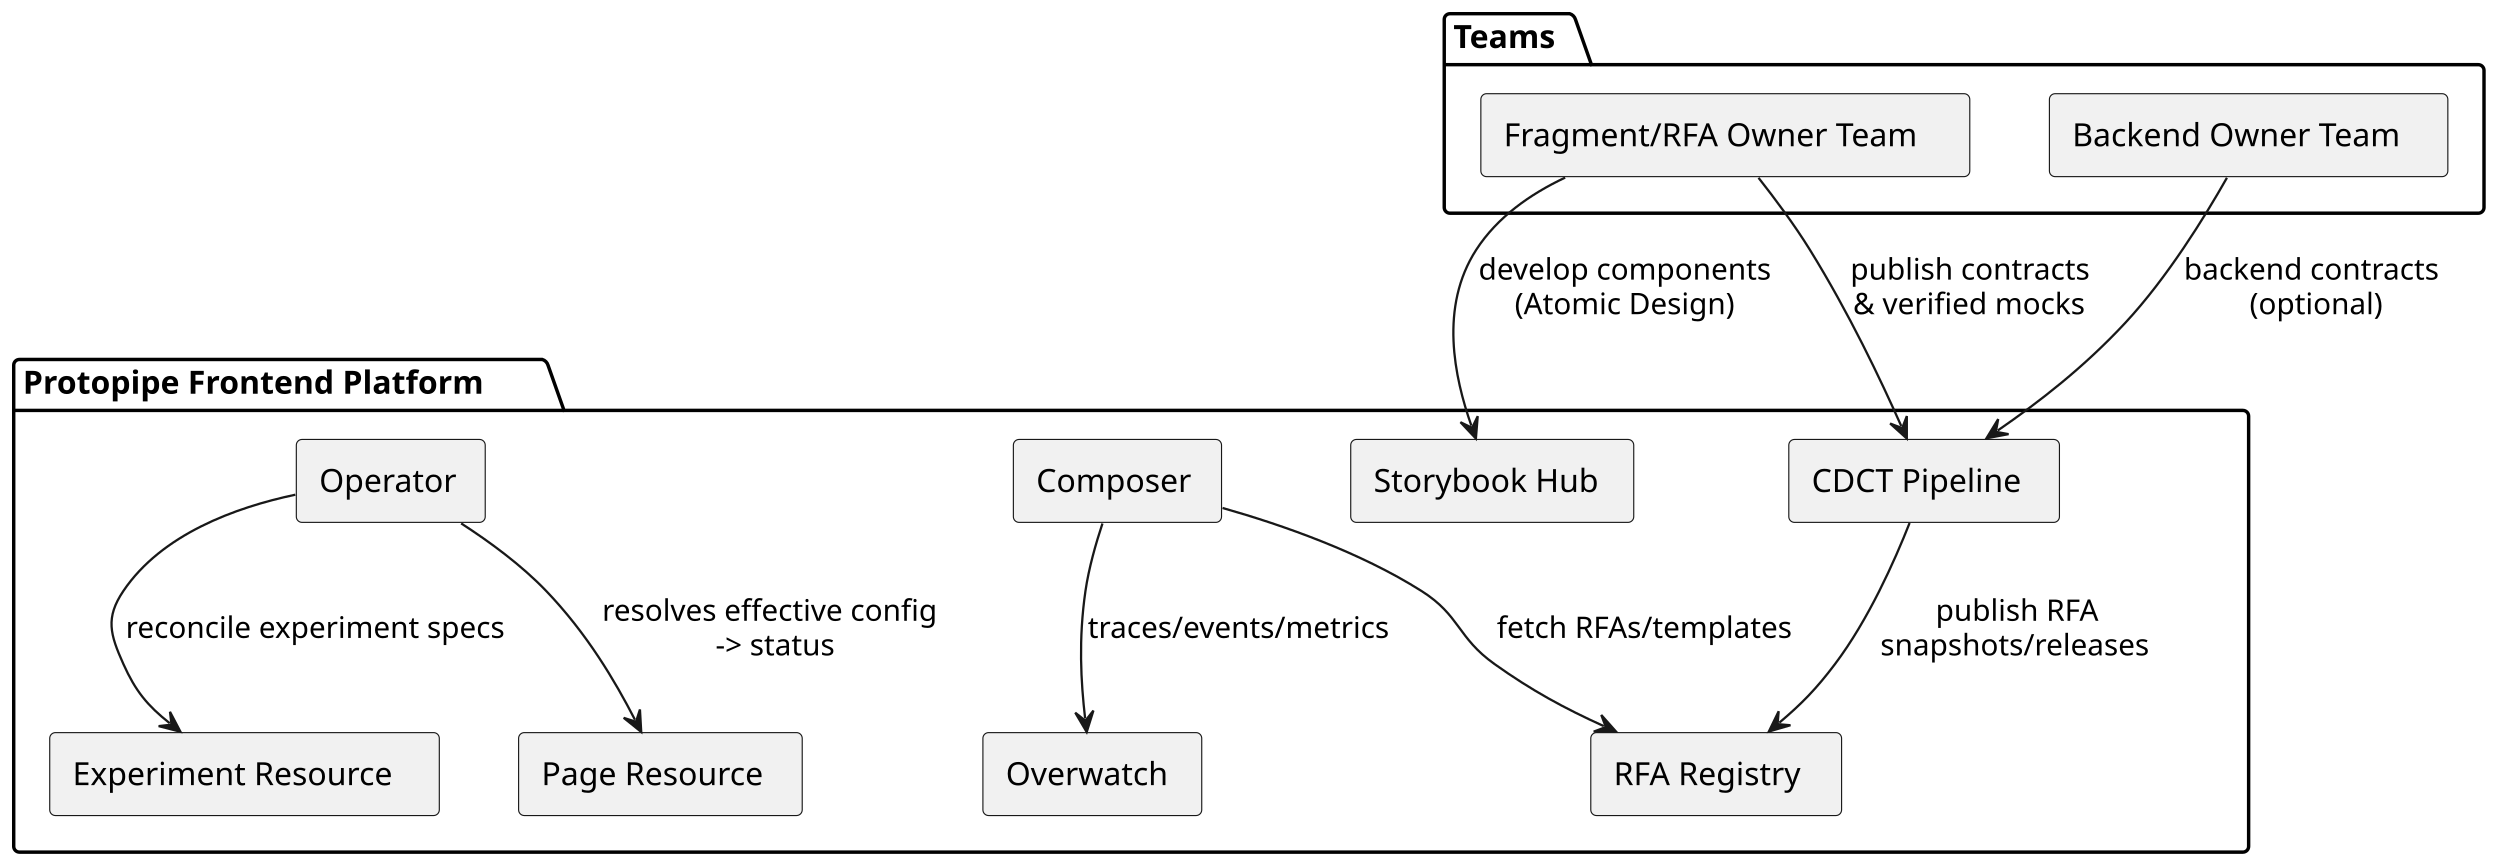
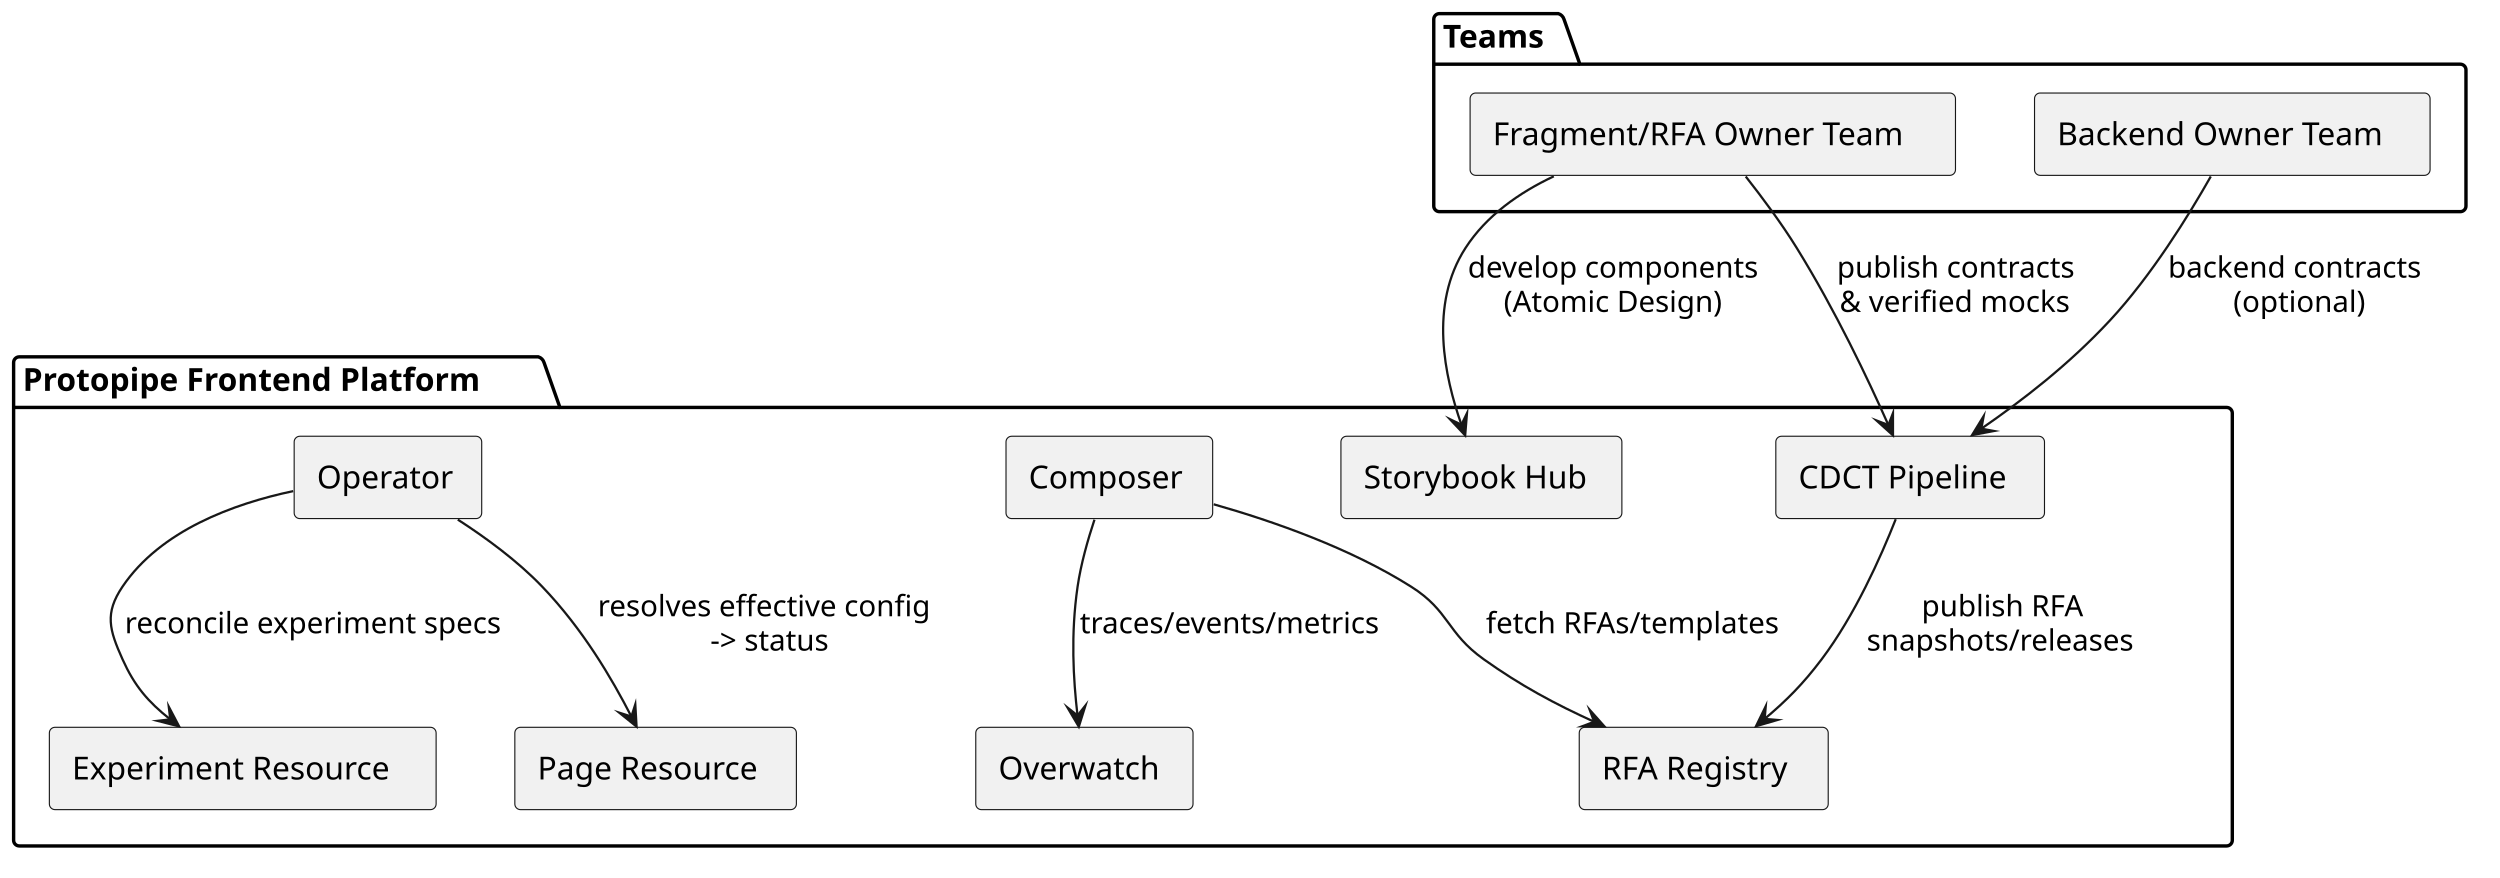
- <svg xmlns="http://www.w3.org/2000/svg" contentStyleType="text/css" data-diagram-type="DESCRIPTION" height="379px" preserveAspectRatio="none" style="width:1094px;height:379px;background:#FFFFFF;" version="1.1" viewBox="0 0 1094 379" width="1094px" zoomAndPan="magnify">
+ <svg xmlns="http://www.w3.org/2000/svg" contentStyleType="text/css" data-diagram-type="DESCRIPTION" height="387px" preserveAspectRatio="none" style="width:1102px;height:387px;background:#FFFFFF;" version="1.1" viewBox="0 0 1102 387" width="1102px" zoomAndPan="magnify">
  <defs />
  <g>
-     <g class="cluster" data-entity="Protopipe Frontend Platform" data-source-line="3" data-uid="ent0002" id="cluster_Protopipe Frontend Platform">
+     <g class="cluster" data-qualified-name="Protopipe Frontend Platform" data-source-line="3" id="ent0001">
      <path d="M8.5,157.3 L237.308,157.3 A3.75,3.75 0 0 1 239.808,159.8 L246.808,179.597 L981.5,179.597 A2.5,2.5 0 0 1 984,182.097 L984,370.39 A2.5,2.5 0 0 1 981.5,372.89 L8.5,372.89 A2.5,2.5 0 0 1 6,370.39 L6,159.8 A2.5,2.5 0 0 1 8.5,157.3" fill="none" style="stroke:#000000;stroke-width:1.5;" />
      <line style="stroke:#000000;stroke-width:1.5;" x1="6" x2="246.808" y1="179.597" y2="179.597" />
-       <text fill="#000000" font-family="sans-serif" font-size="14" font-weight="bold" lengthAdjust="spacing" textLength="227.808" x="10" y="172.295">Protopipe Frontend Platform</text>
+       <text fill="#000000" font-family="sans-serif" font-size="14" font-weight="700" lengthAdjust="spacing" textLength="227.808" x="10" y="172.295">Protopipe Frontend Platform</text>
    </g>
-     <g class="cluster" data-entity="Teams" data-source-line="14" data-uid="ent0011" id="cluster_Teams">
+     <g class="cluster" data-qualified-name="Teams" data-source-line="14" id="ent0010">
      <path d="M634.5,6 L686.913,6 A3.75,3.75 0 0 1 689.413,8.5 L696.413,28.297 L1084.5,28.297 A2.5,2.5 0 0 1 1087,30.797 L1087,90.8 A2.5,2.5 0 0 1 1084.5,93.3 L634.5,93.3 A2.5,2.5 0 0 1 632,90.8 L632,8.5 A2.5,2.5 0 0 1 634.5,6" fill="none" style="stroke:#000000;stroke-width:1.5;" />
      <line style="stroke:#000000;stroke-width:1.5;" x1="632" x2="696.413" y1="28.297" y2="28.297" />
-       <text fill="#000000" font-family="sans-serif" font-size="14" font-weight="bold" lengthAdjust="spacing" textLength="51.413" x="636" y="20.995">Teams</text>
+       <text fill="#000000" font-family="sans-serif" font-size="14" font-weight="700" lengthAdjust="spacing" textLength="51.413" x="636" y="20.995">Teams</text>
    </g>
-     <g class="entity" data-entity="Page" data-source-line="4" data-uid="ent0003" id="entity_Page">
+     <g class="entity" data-qualified-name="Protopipe Frontend Platform.Page" data-source-line="4" id="ent0002">
      <rect fill="#F1F1F1" height="36.297" rx="2.5" ry="2.5" style="stroke:#181818;stroke-width:0.5;" width="124.111" x="226.94" y="320.59" />
      <text fill="#000000" font-family="sans-serif" font-size="14" lengthAdjust="spacing" textLength="104.111" x="236.94" y="343.585">Page Resource</text>
    </g>
-     <g class="entity" data-entity="Exp" data-source-line="5" data-uid="ent0004" id="entity_Exp">
+     <g class="entity" data-qualified-name="Protopipe Frontend Platform.Exp" data-source-line="5" id="ent0003">
      <rect fill="#F1F1F1" height="36.297" rx="2.5" ry="2.5" style="stroke:#181818;stroke-width:0.5;" width="170.48" x="21.76" y="320.59" />
      <text fill="#000000" font-family="sans-serif" font-size="14" lengthAdjust="spacing" textLength="150.48" x="31.76" y="343.585">Experiment Resource</text>
    </g>
-     <g class="entity" data-entity="Op" data-source-line="6" data-uid="ent0005" id="entity_Op">
+     <g class="entity" data-qualified-name="Protopipe Frontend Platform.Op" data-source-line="6" id="ent0004">
      <rect fill="#F1F1F1" height="36.297" rx="2.5" ry="2.5" style="stroke:#181818;stroke-width:0.5;" width="82.665" x="129.67" y="192.3" />
      <text fill="#000000" font-family="sans-serif" font-size="14" lengthAdjust="spacing" textLength="62.665" x="139.67" y="215.295">Operator</text>
    </g>
-     <g class="entity" data-entity="Comp" data-source-line="7" data-uid="ent0006" id="entity_Comp">
+     <g class="entity" data-qualified-name="Protopipe Frontend Platform.Comp" data-source-line="7" id="ent0005">
      <rect fill="#F1F1F1" height="36.297" rx="2.5" ry="2.5" style="stroke:#181818;stroke-width:0.5;" width="91.094" x="443.45" y="192.3" />
      <text fill="#000000" font-family="sans-serif" font-size="14" lengthAdjust="spacing" textLength="71.094" x="453.45" y="215.295">Composer</text>
    </g>
-     <g class="entity" data-entity="Reg" data-source-line="8" data-uid="ent0007" id="entity_Reg">
+     <g class="entity" data-qualified-name="Protopipe Frontend Platform.Reg" data-source-line="8" id="ent0006">
      <rect fill="#F1F1F1" height="36.297" rx="2.5" ry="2.5" style="stroke:#181818;stroke-width:0.5;" width="109.749" x="696.13" y="320.59" />
      <text fill="#000000" font-family="sans-serif" font-size="14" lengthAdjust="spacing" textLength="89.749" x="706.13" y="343.585">RFA Registry</text>
    </g>
-     <g class="entity" data-entity="SB" data-source-line="9" data-uid="ent0008" id="entity_SB">
+     <g class="entity" data-qualified-name="Protopipe Frontend Platform.SB" data-source-line="9" id="ent0007">
      <rect fill="#F1F1F1" height="36.297" rx="2.5" ry="2.5" style="stroke:#181818;stroke-width:0.5;" width="123.845" x="591.08" y="192.3" />
      <text fill="#000000" font-family="sans-serif" font-size="14" lengthAdjust="spacing" textLength="103.845" x="601.08" y="215.295">Storybook Hub</text>
    </g>
-     <g class="entity" data-entity="CDCT" data-source-line="10" data-uid="ent0009" id="entity_CDCT">
+     <g class="entity" data-qualified-name="Protopipe Frontend Platform.CDCT" data-source-line="10" id="ent0008">
      <rect fill="#F1F1F1" height="36.297" rx="2.5" ry="2.5" style="stroke:#181818;stroke-width:0.5;" width="118.431" x="782.78" y="192.3" />
      <text fill="#000000" font-family="sans-serif" font-size="14" lengthAdjust="spacing" textLength="98.431" x="792.78" y="215.295">CDCT Pipeline</text>
    </g>
-     <g class="entity" data-entity="OW" data-source-line="11" data-uid="ent0010" id="entity_OW">
+     <g class="entity" data-qualified-name="Protopipe Frontend Platform.OW" data-source-line="11" id="ent0009">
      <rect fill="#F1F1F1" height="36.297" rx="2.5" ry="2.5" style="stroke:#181818;stroke-width:0.5;" width="95.763" x="430.12" y="320.59" />
      <text fill="#000000" font-family="sans-serif" font-size="14" lengthAdjust="spacing" textLength="75.763" x="440.12" y="343.585">Overwatch</text>
    </g>
-     <g class="entity" data-entity="Team" data-source-line="15" data-uid="ent0012" id="entity_Team">
+     <g class="entity" data-qualified-name="Teams.Team" data-source-line="15" id="ent0011">
      <rect fill="#F1F1F1" height="36.297" rx="2.5" ry="2.5" style="stroke:#181818;stroke-width:0.5;" width="213.956" x="648.02" y="41" />
      <text fill="#000000" font-family="sans-serif" font-size="14" lengthAdjust="spacing" textLength="193.956" x="658.02" y="63.995">Fragment/RFA Owner Team</text>
    </g>
-     <g class="entity" data-entity="BETeam" data-source-line="16" data-uid="ent0013" id="entity_BETeam">
+     <g class="entity" data-qualified-name="Teams.BETeam" data-source-line="16" id="ent0012">
      <rect fill="#F1F1F1" height="36.297" rx="2.5" ry="2.5" style="stroke:#181818;stroke-width:0.5;" width="174.356" x="896.82" y="41" />
      <text fill="#000000" font-family="sans-serif" font-size="14" lengthAdjust="spacing" textLength="154.356" x="906.82" y="63.995">Backend Owner Team</text>
    </g>
-     <g class="link" data-entity-1="Team" data-entity-2="SB" data-source-line="19" data-uid="lnk14" id="link_Team_SB">
-       <path d="M684.91,77.72 C669.56,84.94 655.18,95.09 646,109.3 C629.83,134.33 636.397,164.937 643.867,186.267" fill="none" id="Team-to-SB" style="stroke:#181818;stroke-width:1;" />
-       <polygon fill="#181818" points="645.85,191.93,646.65,182.114,644.197,187.211,639.1,184.758,645.85,191.93" style="stroke:#181818;stroke-width:1;" />
+     <g class="link" data-entity-1="ent0011" data-entity-2="ent0007" data-link-type="dependency" data-source-line="19" id="lnk13">
+       <path d="M684.91,77.72 C669.56,84.94 655.18,95.09 646,109.3 C629.83,134.33 636.727,165.881 644.197,187.211" fill="none" id="Team-to-SB" style="stroke:#181818;stroke-width:1;" />
+       <polygon fill="#181818" points="645.85,191.93,646.65,182.114,644.197,187.211,639.1,184.758,645.85,191.93" style="stroke:#181818;stroke-width:1;stroke-linejoin:miter;stroke-miterlimit:10;" />
      <text fill="#000000" font-family="sans-serif" font-size="13" lengthAdjust="spacing" textLength="136.208" x="647" y="122.367">develop components</text>
      <text fill="#000000" font-family="sans-serif" font-size="13" lengthAdjust="spacing" textLength="104.527" x="662.841" y="137.5">(Atomic Design)</text>
    </g>
-     <g class="link" data-entity-1="Team" data-entity-2="CDCT" data-source-line="20" data-uid="lnk15" id="link_Team_CDCT">
-       <path d="M769.52,77.8 C776.7,86.92 785.26,98.4 792,109.3 C809.18,137.06 822.911,166.028 831.991,186.438" fill="none" id="Team-to-CDCT" style="stroke:#181818;stroke-width:1;" />
-       <polygon fill="#181818" points="834.43,191.92,834.426,182.071,832.398,187.352,827.117,185.323,834.43,191.92" style="stroke:#181818;stroke-width:1;" />
+     <g class="link" data-entity-1="ent0011" data-entity-2="ent0008" data-link-type="dependency" data-source-line="20" id="lnk14">
+       <path d="M769.52,77.8 C776.7,86.92 785.26,98.4 792,109.3 C809.18,137.06 823.318,166.942 832.398,187.352" fill="none" id="Team-to-CDCT" style="stroke:#181818;stroke-width:1;" />
+       <polygon fill="#181818" points="834.43,191.92,834.426,182.071,832.398,187.352,827.117,185.323,834.43,191.92" style="stroke:#181818;stroke-width:1;stroke-linejoin:miter;stroke-miterlimit:10;" />
      <text fill="#000000" font-family="sans-serif" font-size="13" lengthAdjust="spacing" textLength="111.877" x="809.71" y="122.367">publish contracts</text>
      <text fill="#000000" font-family="sans-serif" font-size="13" lengthAdjust="spacing" textLength="109.554" x="810.872" y="137.5">&amp; verified mocks</text>
    </g>
-     <g class="link" data-entity-1="CDCT" data-entity-2="Reg" data-source-line="21" data-uid="lnk16" id="link_CDCT_Reg">
-       <path d="M835.64,228.86 C829.01,245.65 817.57,271.27 803,290.59 C794.78,301.49 788.385,308.01 778.635,316.24" fill="none" id="CDCT-to-Reg" style="stroke:#181818;stroke-width:1;" />
-       <polygon fill="#181818" points="774.05,320.11,783.508,317.361,777.871,316.885,778.347,311.248,774.05,320.11" style="stroke:#181818;stroke-width:1;" />
+     <g class="link" data-entity-1="ent0008" data-entity-2="ent0006" data-link-type="dependency" data-source-line="21" id="lnk15">
+       <path d="M835.64,228.86 C829.01,245.65 817.57,271.27 803,290.59 C794.78,301.49 787.621,308.655 777.871,316.885" fill="none" id="CDCT-to-Reg" style="stroke:#181818;stroke-width:1;" />
+       <polygon fill="#181818" points="774.05,320.11,783.508,317.361,777.871,316.885,778.347,311.248,774.05,320.11" style="stroke:#181818;stroke-width:1;stroke-linejoin:miter;stroke-miterlimit:10;" />
      <text fill="#000000" font-family="sans-serif" font-size="13" lengthAdjust="spacing" textLength="76.515" x="847.037" y="271.657">publish RFA</text>
      <text fill="#000000" font-family="sans-serif" font-size="13" lengthAdjust="spacing" textLength="124.909" x="822.84" y="286.79">snapshots/releases</text>
    </g>
-     <g class="link" data-entity-1="Op" data-entity-2="Page" data-source-line="22" data-uid="lnk17" id="link_Op_Page">
-       <path d="M201.8,229.04 C214.23,237.06 228.17,247.29 239,258.59 C256.88,277.25 269.096,297.935 277.856,314.964" fill="none" id="Op-to-Page" style="stroke:#181818;stroke-width:1;" />
-       <polygon fill="#181818" points="280.6,320.3,280.04,310.467,278.313,315.854,272.926,314.126,280.6,320.3" style="stroke:#181818;stroke-width:1;" />
+     <g class="link" data-entity-1="ent0004" data-entity-2="ent0002" data-link-type="dependency" data-source-line="22" id="lnk16">
+       <path d="M201.8,229.04 C214.23,237.06 228.17,247.29 239,258.59 C256.88,277.25 269.553,298.824 278.313,315.854" fill="none" id="Op-to-Page" style="stroke:#181818;stroke-width:1;" />
+       <polygon fill="#181818" points="280.6,320.3,280.04,310.467,278.313,315.854,272.926,314.126,280.6,320.3" style="stroke:#181818;stroke-width:1;stroke-linejoin:miter;stroke-miterlimit:10;" />
      <text fill="#000000" font-family="sans-serif" font-size="13" lengthAdjust="spacing" textLength="158.888" x="263.49" y="271.657">resolves effective config</text>
      <text fill="#000000" font-family="sans-serif" font-size="13" lengthAdjust="spacing" textLength="59.662" x="313.103" y="286.79">-&gt; status</text>
    </g>
-     <g class="link" data-entity-1="Op" data-entity-2="Exp" data-source-line="23" data-uid="lnk18" id="link_Op_Exp">
-       <path d="M129.25,216.48 C102.88,222.06 70.73,233.82 54,258.59 C46.04,270.38 48.18,277.62 54,290.59 C59.29,302.39 64.456,308.715 74.256,316.475" fill="none" id="Op-to-Exp" style="stroke:#181818;stroke-width:1;" />
-       <polygon fill="#181818" points="78.96,320.2,74.387,311.477,75.04,317.096,69.421,317.749,78.96,320.2" style="stroke:#181818;stroke-width:1;" />
+     <g class="link" data-entity-1="ent0004" data-entity-2="ent0003" data-link-type="dependency" data-source-line="23" id="lnk17">
+       <path d="M129.25,216.48 C102.88,222.06 70.73,233.82 54,258.59 C46.04,270.38 48.18,277.62 54,290.59 C59.29,302.39 65.24,309.336 75.04,317.096" fill="none" id="Op-to-Exp" style="stroke:#181818;stroke-width:1;" />
+       <polygon fill="#181818" points="78.96,320.2,74.387,311.477,75.04,317.096,69.421,317.749,78.96,320.2" style="stroke:#181818;stroke-width:1;stroke-linejoin:miter;stroke-miterlimit:10;" />
      <text fill="#000000" font-family="sans-serif" font-size="13" lengthAdjust="spacing" textLength="179.156" x="55" y="279.157">reconcile experiment specs</text>
    </g>
-     <g class="link" data-entity-1="Comp" data-entity-2="Reg" data-source-line="24" data-uid="lnk19" id="link_Comp_Reg">
-       <path d="M534.99,222.29 C561.71,229.88 595.28,241.72 622,258.59 C639.01,269.33 637.62,278.92 654,290.59 C670.32,302.22 684.477,309.878 701.798,317.748" fill="none" id="Comp-to-Reg" style="stroke:#181818;stroke-width:1;" />
-       <polygon fill="#181818" points="707.26,320.23,700.721,312.865,702.708,318.162,697.412,320.149,707.26,320.23" style="stroke:#181818;stroke-width:1;" />
+     <g class="link" data-entity-1="ent0005" data-entity-2="ent0006" data-link-type="dependency" data-source-line="24" id="lnk18">
+       <path d="M534.99,222.29 C561.71,229.88 595.28,241.72 622,258.59 C639.01,269.33 637.62,278.92 654,290.59 C670.32,302.22 685.388,310.292 702.708,318.162" fill="none" id="Comp-to-Reg" style="stroke:#181818;stroke-width:1;" />
+       <polygon fill="#181818" points="707.26,320.23,700.721,312.865,702.708,318.162,697.412,320.149,707.26,320.23" style="stroke:#181818;stroke-width:1;stroke-linejoin:miter;stroke-miterlimit:10;" />
      <text fill="#000000" font-family="sans-serif" font-size="13" lengthAdjust="spacing" textLength="139.204" x="655" y="279.157">fetch RFAs/templates</text>
    </g>
-     <g class="link" data-entity-1="Comp" data-entity-2="OW" data-source-line="25" data-uid="lnk20" id="link_Comp_OW">
-       <path d="M482.44,229.08 C479.54,237.83 476.45,248.62 475,258.59 C471.93,279.69 472.991,298.29 474.851,314.39" fill="none" id="Comp-to-OW" style="stroke:#181818;stroke-width:1;" />
-       <polygon fill="#181818" points="475.54,320.35,478.481,310.95,474.966,315.383,470.534,311.868,475.54,320.35" style="stroke:#181818;stroke-width:1;" />
+     <g class="link" data-entity-1="ent0005" data-entity-2="ent0009" data-link-type="dependency" data-source-line="25" id="lnk19">
+       <path d="M482.44,229.08 C479.54,237.83 476.45,248.62 475,258.59 C471.93,279.69 473.106,299.283 474.966,315.383" fill="none" id="Comp-to-OW" style="stroke:#181818;stroke-width:1;" />
+       <polygon fill="#181818" points="475.54,320.35,478.481,310.95,474.966,315.383,470.534,311.868,475.54,320.35" style="stroke:#181818;stroke-width:1;stroke-linejoin:miter;stroke-miterlimit:10;" />
      <text fill="#000000" font-family="sans-serif" font-size="13" lengthAdjust="spacing" textLength="141.521" x="476" y="279.157">traces/events/metrics</text>
    </g>
-     <g class="link" data-entity-1="BETeam" data-entity-2="CDCT" data-source-line="26" data-uid="lnk21" id="link_BETeam_CDCT">
-       <path d="M974.51,77.79 C964.72,95.07 948.33,121.6 930,141.3 C911.83,160.82 892.618,175.681 874.208,188.391" fill="none" id="BETeam-to-CDCT" style="stroke:#181818;stroke-width:1;" />
-       <polygon fill="#181818" points="869.27,191.8,878.949,189.978,873.385,188.959,874.404,183.395,869.27,191.8" style="stroke:#181818;stroke-width:1;" />
+     <g class="link" data-entity-1="ent0012" data-entity-2="ent0008" data-link-type="dependency" data-source-line="26" id="lnk20">
+       <path d="M974.51,77.79 C964.72,95.07 948.33,121.6 930,141.3 C911.83,160.82 891.795,176.249 873.385,188.959" fill="none" id="BETeam-to-CDCT" style="stroke:#181818;stroke-width:1;" />
+       <polygon fill="#181818" points="869.27,191.8,878.949,189.978,873.385,188.959,874.404,183.395,869.27,191.8" style="stroke:#181818;stroke-width:1;stroke-linejoin:miter;stroke-miterlimit:10;" />
      <text fill="#000000" font-family="sans-serif" font-size="13" lengthAdjust="spacing" textLength="120.282" x="955.68" y="122.367">backend contracts</text>
      <text fill="#000000" font-family="sans-serif" font-size="13" lengthAdjust="spacing" textLength="62.829" x="984.406" y="137.5">(optional)</text>
    </g>
  </g>
</svg>
